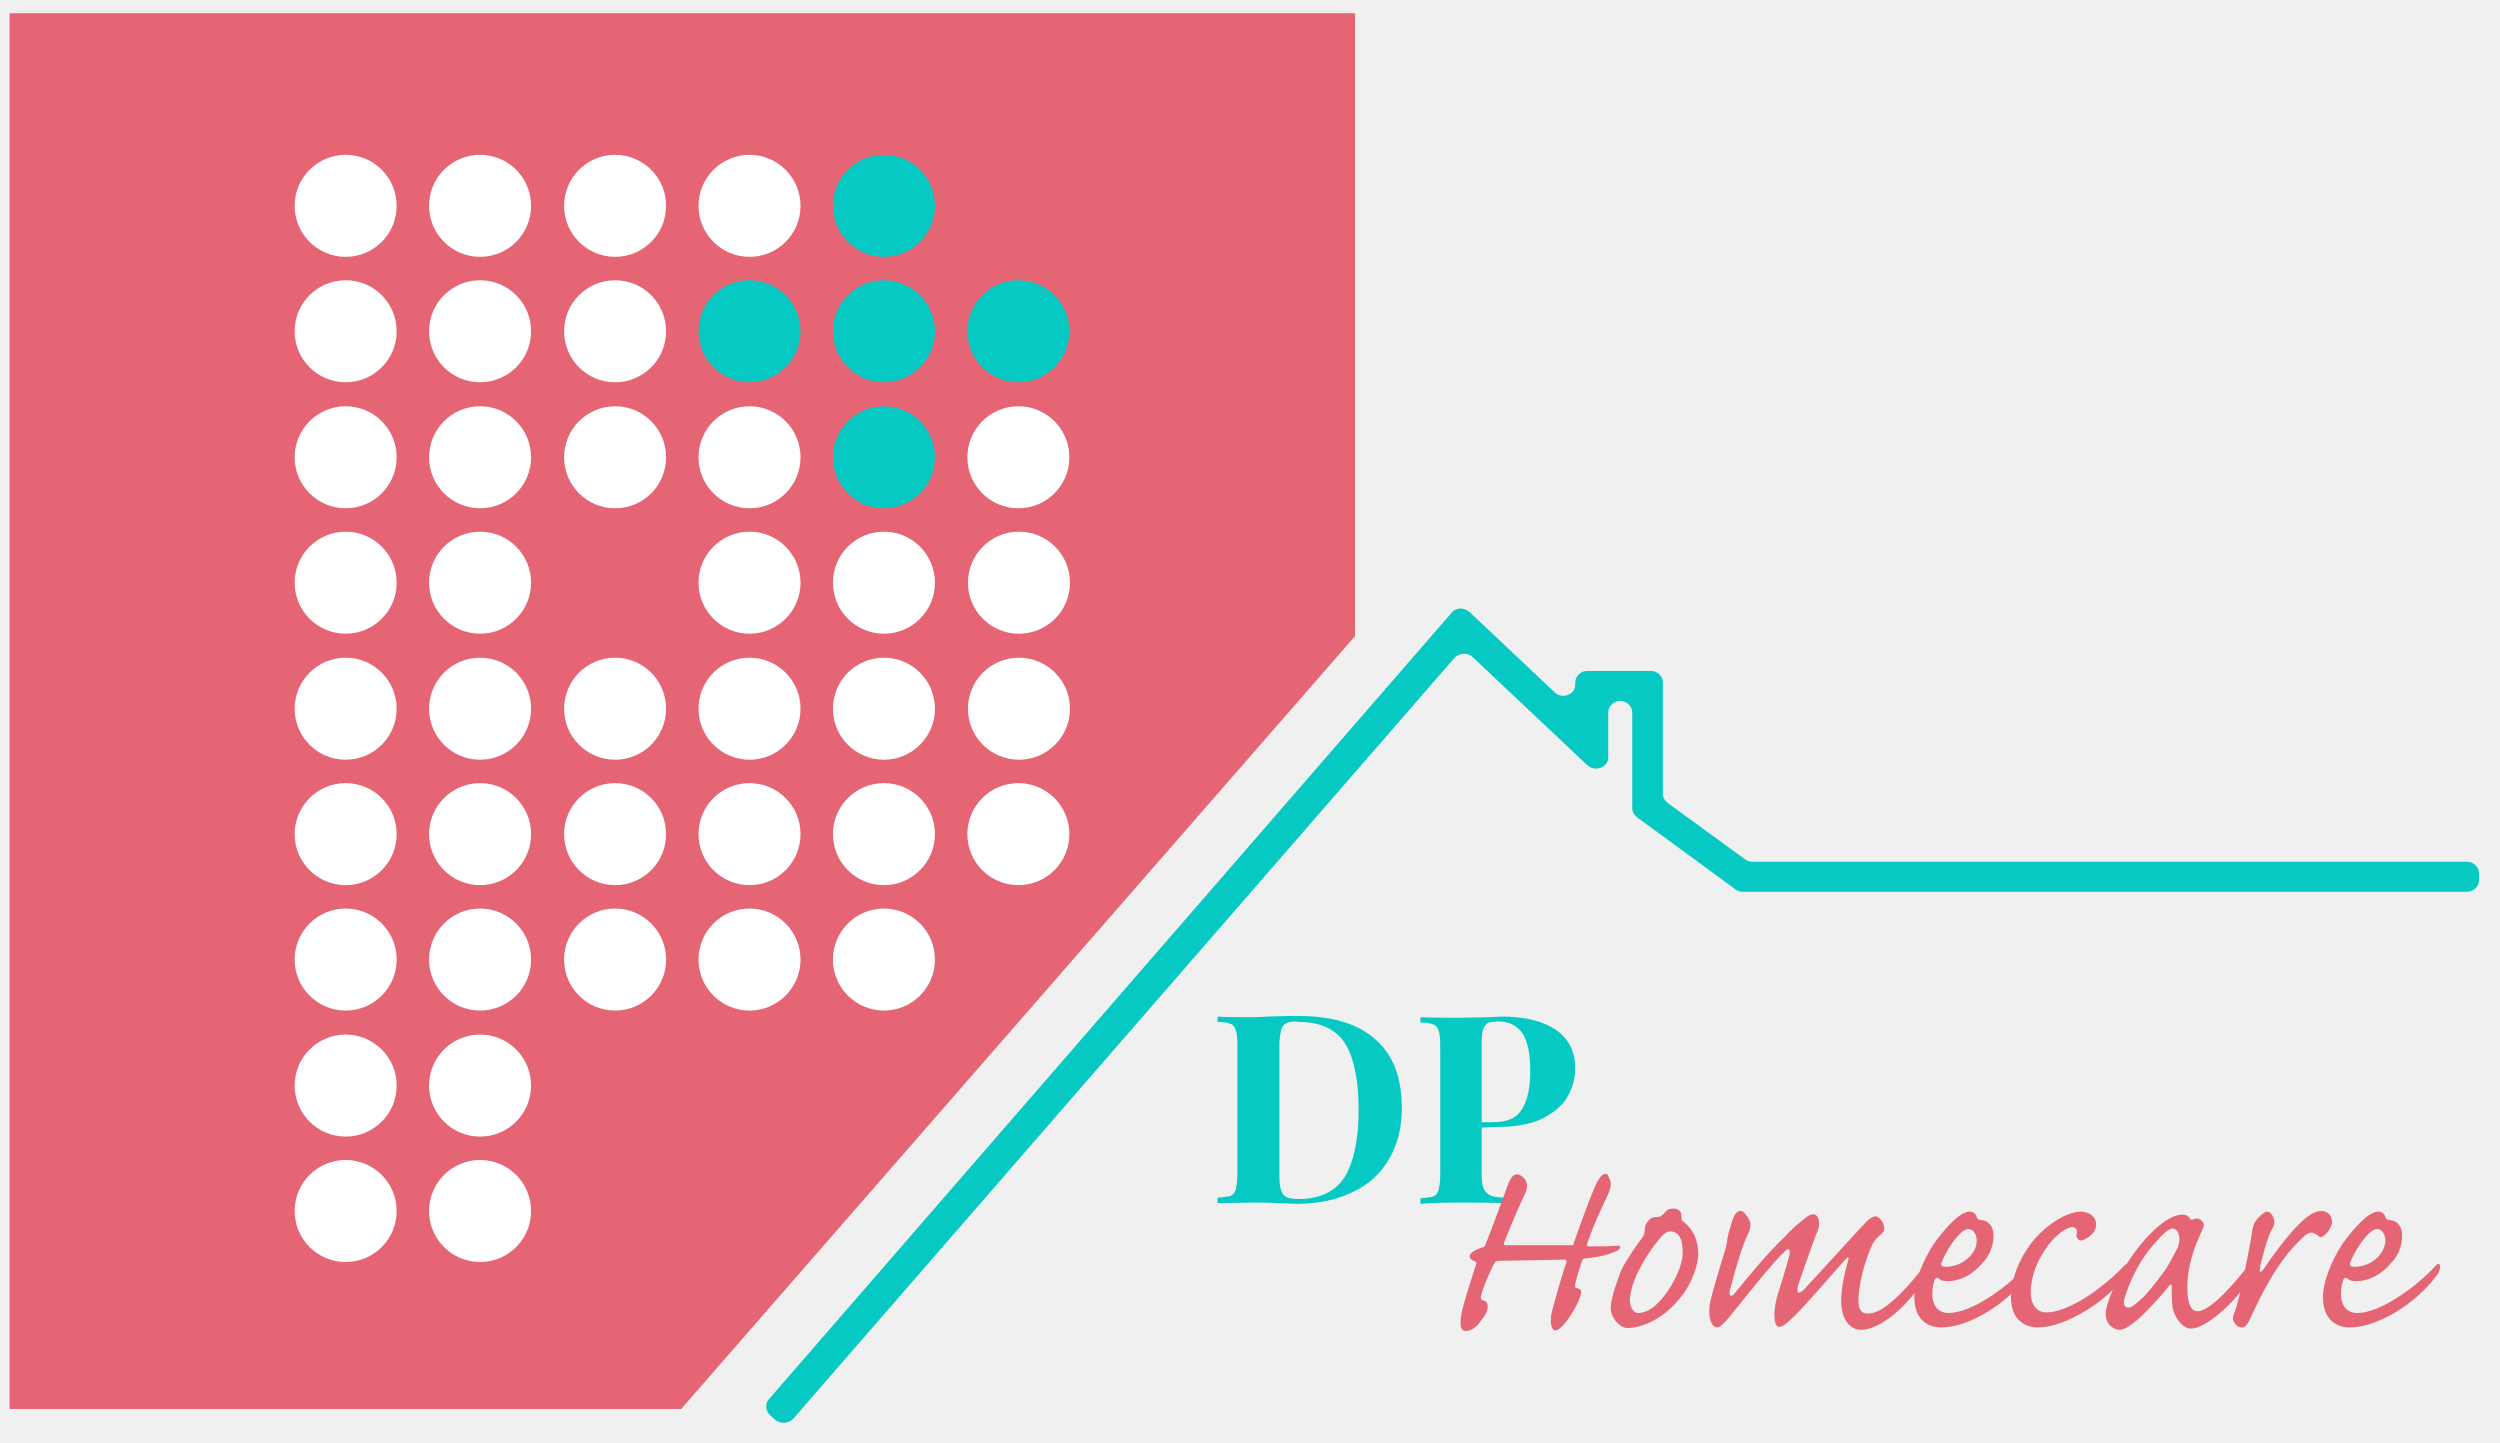
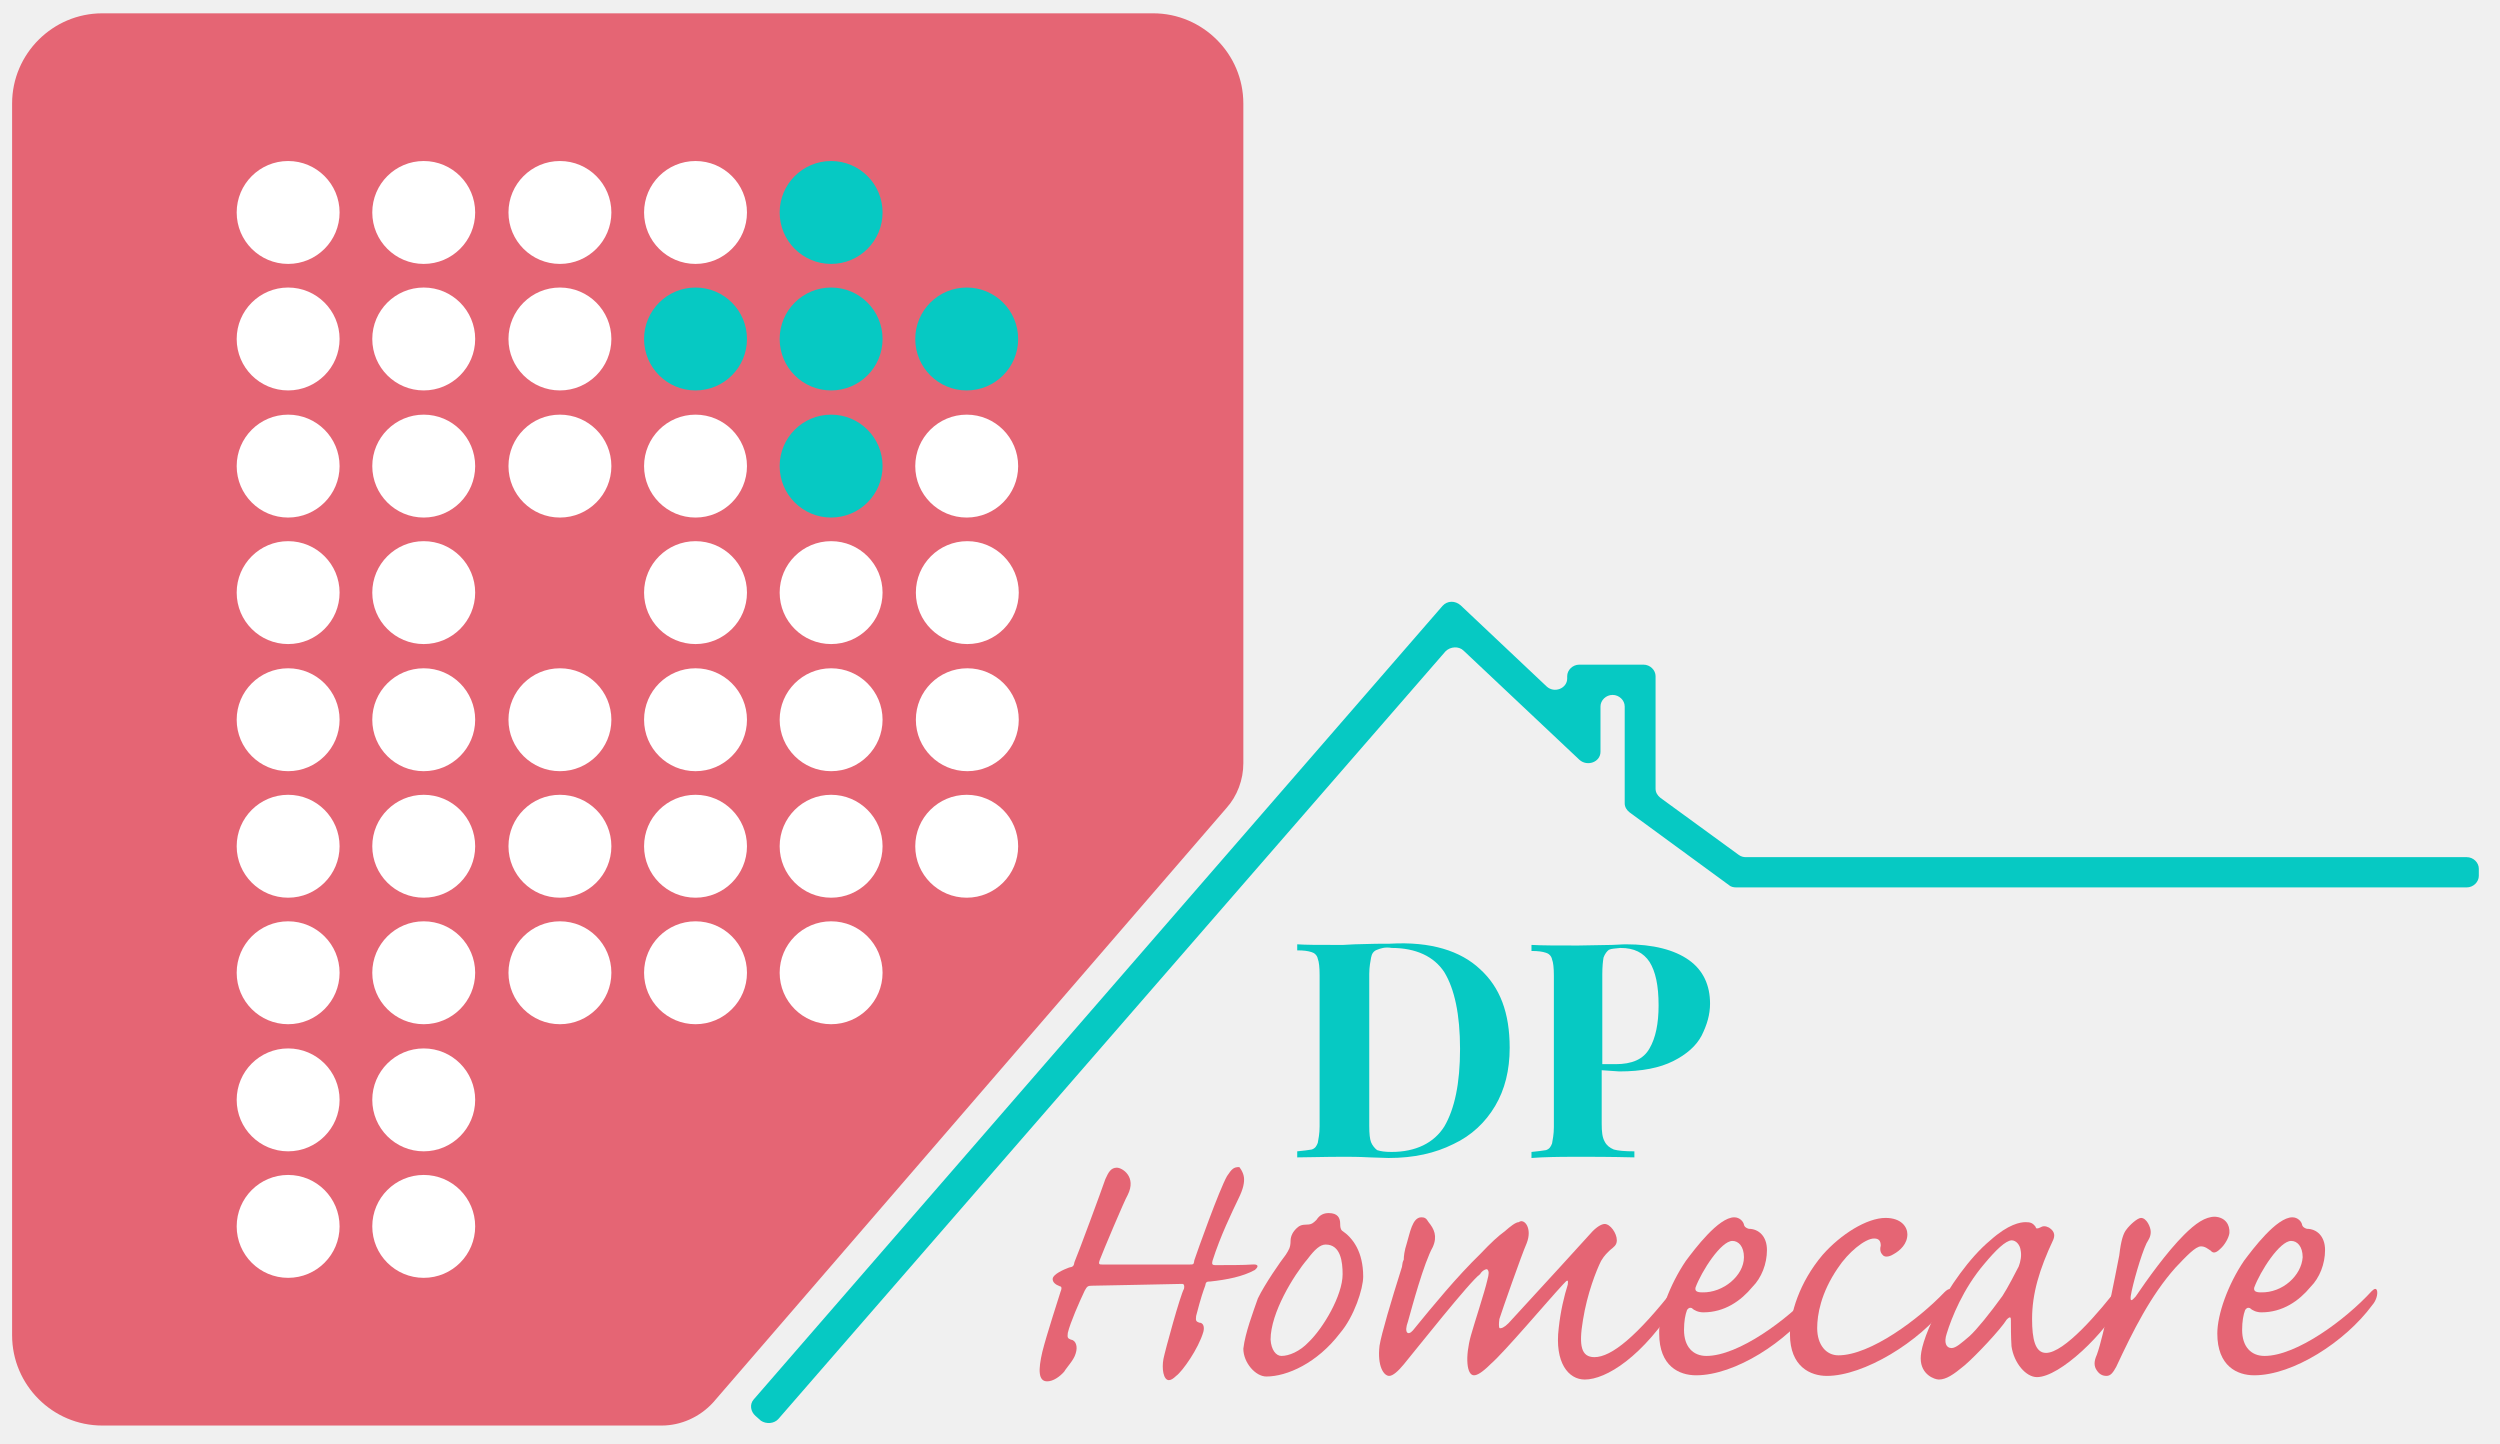
- <svg xmlns="http://www.w3.org/2000/svg" version="1.1" id="Layer_1" x="0px" y="0px" viewBox="0 0 416.6 240.4" style="enable-background:new 0 0 416.6 240.4;" xml:space="preserve">
+ <svg xmlns="http://www.w3.org/2000/svg" version="1.1" id="Layer_1" x="0px" y="0px" viewBox="0 0 413 238.4" style="enable-background:new 0 0 413 238.4;" xml:space="preserve">
  <style type="text/css">
	.st0{fill:#E56574;}
	.st1{fill:#FFFFFF;}
	.st2{fill:#06C9C3;}
</style>
  <g>
-     <polyline class="st0" points="113.5,234.8 1.6,234.8 1.6,2.2 225.8,2.2 225.8,106  " />
    <g>
-       <circle class="st1" cx="57.6" cy="34.3" r="8.5" />
-       <circle class="st1" cx="80" cy="34.3" r="8.5" />
-       <circle class="st1" cx="102.5" cy="34.3" r="8.5" />
-       <circle class="st1" cx="124.9" cy="34.3" r="8.5" />
-       <circle class="st2" cx="147.3" cy="34.3" r="8.5" />
-       <circle class="st1" cx="57.6" cy="55.2" r="8.5" />
-       <ellipse class="st1" cx="57.6" cy="76.2" rx="8.5" ry="8.5" />
-       <ellipse class="st1" cx="57.6" cy="97.1" rx="8.5" ry="8.5" />
-       <ellipse class="st1" cx="57.6" cy="118.1" rx="8.5" ry="8.5" />
-       <circle class="st1" cx="57.6" cy="139" r="8.5" />
-       <circle class="st1" cx="57.6" cy="159.9" r="8.5" />
-       <ellipse class="st1" cx="57.6" cy="180.9" rx="8.5" ry="8.5" />
-       <ellipse class="st1" cx="57.6" cy="201.8" rx="8.5" ry="8.5" />
-       <circle class="st1" cx="80" cy="55.2" r="8.5" />
-       <ellipse class="st1" cx="80" cy="76.2" rx="8.5" ry="8.5" />
-       <ellipse class="st1" cx="80" cy="97.1" rx="8.5" ry="8.5" />
-       <ellipse class="st1" cx="80" cy="118.1" rx="8.5" ry="8.5" />
-       <circle class="st1" cx="80" cy="139" r="8.5" />
-       <circle class="st1" cx="80" cy="159.9" r="8.5" />
-       <ellipse class="st1" cx="80" cy="180.9" rx="8.5" ry="8.5" />
-       <ellipse class="st1" cx="80" cy="201.8" rx="8.5" ry="8.5" />
-       <circle class="st1" cx="102.5" cy="55.2" r="8.5" />
-       <ellipse class="st1" cx="102.5" cy="76.2" rx="8.5" ry="8.5" />
-       <ellipse class="st1" cx="102.5" cy="118.1" rx="8.5" ry="8.5" />
-       <circle class="st1" cx="102.5" cy="139" r="8.5" />
-       <circle class="st1" cx="102.5" cy="159.9" r="8.5" />
-       <circle class="st2" cx="124.9" cy="55.2" r="8.5" />
-       <ellipse class="st1" cx="124.9" cy="76.2" rx="8.5" ry="8.5" />
-       <ellipse class="st1" cx="124.9" cy="97.1" rx="8.5" ry="8.5" />
-       <ellipse class="st1" cx="124.9" cy="118.1" rx="8.5" ry="8.5" />
-       <circle class="st1" cx="124.9" cy="139" r="8.5" />
-       <circle class="st1" cx="124.9" cy="159.9" r="8.5" />
-       <circle class="st2" cx="147.3" cy="55.2" r="8.5" />
-       <ellipse class="st2" cx="147.3" cy="76.2" rx="8.5" ry="8.5" />
-       <ellipse class="st1" cx="147.3" cy="97.1" rx="8.5" ry="8.5" />
-       <ellipse class="st1" cx="147.3" cy="118.1" rx="8.5" ry="8.5" />
-       <circle class="st1" cx="147.3" cy="139" r="8.5" />
-       <circle class="st1" cx="147.3" cy="159.9" r="8.5" />
-       <circle class="st2" cx="169.7" cy="55.2" r="8.5" />
-       <ellipse class="st1" cx="169.7" cy="76.2" rx="8.5" ry="8.5" />
-       <ellipse class="st1" cx="169.8" cy="97.1" rx="8.5" ry="8.5" />
-       <ellipse class="st1" cx="169.8" cy="118.1" rx="8.5" ry="8.5" />
-       <circle class="st1" cx="169.7" cy="139" r="8.5" />
+       <path class="st0" d="M205.4,126.1v-109c0-8.2-6.7-14.9-14.9-14.9H16.9C8.7,2.2,2,8.9,2,17.1v203.5c0,8.2,6.7,14.9,14.9,14.9h92.4    c3.2,0,6.3-1.4,8.5-3.8l84.8-98.2C204.4,131.5,205.4,128.8,205.4,126.1z" />
+       <g>
+         <circle class="st1" cx="47.6" cy="35.1" r="8.5" />
+         <circle class="st1" cx="70" cy="35.1" r="8.5" />
+         <circle class="st1" cx="92.5" cy="35.1" r="8.5" />
+         <circle class="st1" cx="114.9" cy="35.1" r="8.5" />
+         <circle class="st2" cx="137.3" cy="35.1" r="8.5" />
+         <circle class="st1" cx="47.6" cy="56" r="8.5" />
+         <ellipse class="st1" cx="47.6" cy="77" rx="8.5" ry="8.5" />
+         <ellipse class="st1" cx="47.6" cy="97.9" rx="8.5" ry="8.5" />
+         <ellipse class="st1" cx="47.6" cy="118.9" rx="8.5" ry="8.5" />
+         <circle class="st1" cx="47.6" cy="139.8" r="8.5" />
+         <circle class="st1" cx="47.6" cy="160.7" r="8.5" />
+         <ellipse class="st1" cx="47.6" cy="181.7" rx="8.5" ry="8.5" />
+         <ellipse class="st1" cx="47.6" cy="202.6" rx="8.5" ry="8.5" />
+         <circle class="st1" cx="70" cy="56" r="8.5" />
+         <ellipse class="st1" cx="70" cy="77" rx="8.5" ry="8.5" />
+         <ellipse class="st1" cx="70" cy="97.9" rx="8.5" ry="8.5" />
+         <ellipse class="st1" cx="70" cy="118.9" rx="8.5" ry="8.5" />
+         <circle class="st1" cx="70" cy="139.8" r="8.5" />
+         <circle class="st1" cx="70" cy="160.7" r="8.5" />
+         <ellipse class="st1" cx="70" cy="181.7" rx="8.5" ry="8.5" />
+         <ellipse class="st1" cx="70" cy="202.6" rx="8.5" ry="8.5" />
+         <circle class="st1" cx="92.5" cy="56" r="8.5" />
+         <ellipse class="st1" cx="92.5" cy="77" rx="8.5" ry="8.5" />
+         <ellipse class="st1" cx="92.5" cy="118.9" rx="8.5" ry="8.5" />
+         <circle class="st1" cx="92.5" cy="139.8" r="8.5" />
+         <circle class="st1" cx="92.5" cy="160.7" r="8.5" />
+         <circle class="st2" cx="114.9" cy="56" r="8.5" />
+         <ellipse class="st1" cx="114.9" cy="77" rx="8.5" ry="8.5" />
+         <ellipse class="st1" cx="114.9" cy="97.9" rx="8.5" ry="8.5" />
+         <ellipse class="st1" cx="114.9" cy="118.9" rx="8.5" ry="8.5" />
+         <circle class="st1" cx="114.9" cy="139.8" r="8.5" />
+         <circle class="st1" cx="114.9" cy="160.7" r="8.5" />
+         <circle class="st2" cx="137.3" cy="56" r="8.5" />
+         <ellipse class="st2" cx="137.3" cy="77" rx="8.5" ry="8.5" />
+         <ellipse class="st1" cx="137.3" cy="97.9" rx="8.5" ry="8.5" />
+         <ellipse class="st1" cx="137.3" cy="118.9" rx="8.5" ry="8.5" />
+         <circle class="st1" cx="137.3" cy="139.8" r="8.5" />
+         <circle class="st1" cx="137.3" cy="160.7" r="8.5" />
+         <circle class="st2" cx="159.7" cy="56" r="8.5" />
+         <ellipse class="st1" cx="159.7" cy="77" rx="8.5" ry="8.5" />
+         <ellipse class="st1" cx="159.8" cy="97.9" rx="8.5" ry="8.5" />
+         <ellipse class="st1" cx="159.8" cy="118.9" rx="8.5" ry="8.5" />
+         <circle class="st1" cx="159.7" cy="139.8" r="8.5" />
+       </g>
+       <g>
+         <path class="st2" d="M125.7,234.7l-0.9-0.8c-0.8-0.7-1-1.9-0.3-2.7l113.8-131.1c0.8-0.9,2.1-0.9,3-0.1l14.2,13.4     c1.3,1.2,3.4,0.3,3.4-1.3v-0.4c0-1,0.9-1.9,2-1.9h10.6c1.1,0,2,0.9,2,1.9v18.6c0,0.6,0.3,1.1,0.8,1.5l12.9,9.4     c0.4,0.3,0.8,0.4,1.2,0.4h119.1c1.1,0,2,0.9,2,1.9v1.2c0,1-0.9,1.9-2,1.9H286.8c-0.4,0-0.9-0.1-1.2-0.4l-16.4-12     c-0.5-0.4-0.8-0.9-0.8-1.5v-16c0-1-0.9-1.9-2-1.9l0,0c-1.1,0-2,0.9-2,1.9v7.5c0,1.7-2.2,2.5-3.5,1.3l-19.1-18     c-0.8-0.8-2.2-0.7-3,0.1L128.6,234.4C127.9,235.2,126.6,235.3,125.7,234.7z" />
+       </g>
    </g>
    <g>
-       <path class="st2" d="M129.3,236.7l-0.9-0.8c-0.8-0.7-1-1.9-0.3-2.7l113.8-131.1c0.8-0.9,2.1-0.9,3-0.1l14.2,13.4    c1.3,1.2,3.4,0.3,3.4-1.3v-0.4c0-1,0.9-1.9,2-1.9h10.6c1.1,0,2,0.9,2,1.9v18.6c0,0.6,0.3,1.1,0.8,1.5l12.9,9.4    c0.4,0.3,0.8,0.4,1.2,0.4h119.1c1.1,0,2,0.9,2,1.9v1.2c0,1-0.9,1.9-2,1.9H290.4c-0.4,0-0.9-0.1-1.2-0.4l-16.4-12    c-0.5-0.4-0.8-0.9-0.8-1.5v-16c0-1-0.9-1.9-2-1.9l0,0c-1.1,0-2,0.9-2,1.9v7.5c0,1.7-2.2,2.5-3.5,1.3l-19.1-18    c-0.8-0.8-2.2-0.7-3,0.1L132.2,236.4C131.5,237.2,130.2,237.3,129.3,236.7z" />
+       <path class="st2" d="M244.5,160.1c3.3,3,4.9,7.2,4.9,13c0,3.7-0.8,6.9-2.4,9.6c-1.6,2.7-3.9,4.9-6.9,6.3c-3,1.5-6.5,2.3-10.7,2.3    l-3.1-0.1c-1.9-0.1-3.3-0.1-4.2-0.1c-3.4,0-6.1,0.1-7.8,0.1v-1c1-0.1,1.9-0.2,2.4-0.3c0.6-0.2,0.8-0.6,1-1.1    c0.1-0.6,0.3-1.5,0.3-2.7v-25c0-1.3-0.1-2.2-0.3-2.7c-0.1-0.6-0.6-1-1-1.1c-0.6-0.2-1.3-0.3-2.4-0.3v-1c1.4,0.1,3.4,0.1,6.1,0.1    h1.5l1.9-0.1c2.7-0.1,4.7-0.1,5.8-0.1C236.4,155.5,241.3,157.1,244.5,160.1z M227.5,156.9c-0.6,0.2-0.9,0.7-1,1.3    s-0.3,1.5-0.3,2.7V186c0,1.3,0.1,2.2,0.3,2.7s0.6,1,1,1.3c0.6,0.2,1.3,0.3,2.4,0.3c4,0,7-1.5,8.7-4.2c1.7-2.9,2.6-7.1,2.6-12.8    s-0.9-9.9-2.6-12.7c-1.7-2.6-4.7-4-8.7-4C228.8,156.4,228,156.7,227.5,156.9z" />
+       <path class="st2" d="M264.6,176.8v8.8c0,1.4,0.1,2.3,0.5,3c0.3,0.6,0.8,1,1.5,1.3c0.7,0.2,1.8,0.3,3.4,0.3v1    c-4.1-0.1-7.2-0.1-9.1-0.1c-1.7,0-3.8,0-6.3,0.1l-1.6,0.1v-1c1-0.1,1.9-0.2,2.4-0.3c0.6-0.2,0.8-0.6,1-1.1    c0.1-0.6,0.3-1.5,0.3-2.7v-25c0-1.3-0.1-2.2-0.3-2.7c-0.1-0.6-0.6-1-1-1.1c-0.6-0.2-1.3-0.3-2.4-0.3v-1c1.7,0.1,4.2,0.1,7.7,0.1    l5.6-0.1c0.7,0,1.5-0.1,2.3-0.1c4.5,0,8,0.9,10.4,2.6c2.4,1.7,3.5,4.2,3.5,7.2c0,1.8-0.5,3.5-1.4,5.3c-0.9,1.7-2.5,3.1-4.7,4.2    s-5.1,1.7-8.9,1.7L264.6,176.8L264.6,176.8z M265.8,156.9c-0.3,0.2-0.7,0.7-0.9,1.3c-0.1,0.6-0.2,1.5-0.2,2.7v14.9h2.2    c2.7,0,4.6-0.8,5.6-2.6c1-1.7,1.5-4.1,1.5-7.1c0-3.3-0.5-5.6-1.5-7.2c-1-1.5-2.5-2.3-4.8-2.3C266.9,156.7,266.2,156.7,265.8,156.9    z" />
    </g>
    <g>
-       <path class="st2" d="M229.3,173.3c2.9,2.6,4.3,6.3,4.3,11.4c0,3.2-0.7,6-2.1,8.4c-1.4,2.4-3.4,4.3-6,5.5c-2.6,1.3-5.7,2-9.4,2    l-2.7-0.1c-1.7-0.1-2.9-0.1-3.7-0.1c-3,0-5.3,0.1-6.8,0.1v-0.9c0.9-0.1,1.7-0.2,2.1-0.3c0.5-0.2,0.7-0.5,0.9-1    c0.1-0.5,0.3-1.3,0.3-2.4v-21.9c0-1.1-0.1-1.9-0.3-2.4c-0.1-0.5-0.5-0.9-0.9-1c-0.5-0.2-1.1-0.3-2.1-0.3v-0.9    c1.2,0.1,3,0.1,5.3,0.1h1.3l1.7-0.1c2.4-0.1,4.1-0.1,5.1-0.1C222.2,169.3,226.5,170.7,229.3,173.3z M214.4,170.5    c-0.5,0.2-0.8,0.6-0.9,1.1c-0.1,0.5-0.3,1.3-0.3,2.4v22c0,1.1,0.1,1.9,0.3,2.4s0.5,0.9,0.9,1.1c0.5,0.2,1.1,0.3,2.1,0.3    c3.5,0,6.1-1.3,7.6-3.7c1.5-2.5,2.3-6.2,2.3-11.2c0-5-0.8-8.7-2.3-11.1c-1.5-2.3-4.1-3.5-7.6-3.5    C215.5,170.1,214.8,170.3,214.4,170.5z" />
-       <path class="st2" d="M246.9,187.9v7.7c0,1.2,0.1,2,0.4,2.6c0.3,0.5,0.7,0.9,1.3,1.1c0.6,0.2,1.6,0.3,3,0.3v0.9    c-3.6-0.1-6.3-0.1-8-0.1c-1.5,0-3.3,0-5.5,0.1l-1.4,0.1v-0.9c0.9-0.1,1.7-0.2,2.1-0.3c0.5-0.2,0.7-0.5,0.9-1    c0.1-0.5,0.3-1.3,0.3-2.4v-21.9c0-1.1-0.1-1.9-0.3-2.4c-0.1-0.5-0.5-0.9-0.9-1c-0.5-0.2-1.1-0.3-2.1-0.3v-0.9    c1.5,0.1,3.7,0.1,6.7,0.1l4.9-0.1c0.6,0,1.3-0.1,2-0.1c3.9,0,7,0.8,9.1,2.3c2.1,1.5,3.1,3.7,3.1,6.3c0,1.6-0.4,3.1-1.2,4.6    c-0.8,1.5-2.2,2.7-4.1,3.7c-1.9,1-4.5,1.5-7.8,1.5L246.9,187.9L246.9,187.9z M247.9,170.5c-0.3,0.2-0.6,0.6-0.8,1.1    c-0.1,0.5-0.2,1.3-0.2,2.4v13h1.9c2.4,0,4-0.7,4.9-2.3c0.9-1.5,1.3-3.6,1.3-6.2c0-2.9-0.4-4.9-1.3-6.3c-0.9-1.3-2.2-2-4.2-2    C248.9,170.3,248.3,170.3,247.9,170.5z" />
-     </g>
-     <g>
-       <path class="st0" d="M268.4,197c0.1,0.6-0.1,1.4-0.7,2.6c-0.8,1.7-2.2,4.6-3.2,7.6c-0.1,0.4-0.1,0.5,0.4,0.5c1.3,0,3.6,0,4.4-0.1    c0.8-0.1,0.9,0.2,0.4,0.7c-1.5,0.8-3.4,1.2-5.4,1.4c-0.5,0-0.6,0.1-0.7,0.5c-0.2,0.6-0.5,1.4-1.1,3.7c-0.1,0.6,0,0.7,0.4,0.8    c0.5,0,0.7,0.5,0.5,1.1c-0.6,2.1-2.6,4.9-3.3,5.4c-0.4,0.4-0.7,0.5-0.9,0.5c-0.7,0-0.9-1.4-0.7-2.6c0.2-1.1,2.1-7.8,2.5-8.6    c0.1-0.4,0-0.6-0.2-0.6c-0.7,0-9.8,0.2-11,0.2c-0.5,0-0.6,0.1-0.9,0.6c-0.7,1.4-1.8,3.9-2.1,5.2c-0.1,0.6,0,0.7,0.4,0.8    c0.6,0.1,0.9,0.8,0.6,1.7c-0.2,0.8-1.1,1.7-1.4,2.2c-0.5,0.6-1.3,1.2-2.1,1.2c-1.1,0-1.1-1.4-0.6-3.6c0.5-2.1,2-6.6,2.2-7.3    c0.2-0.5,0.1-0.7-0.1-0.7c-0.6-0.2-0.9-0.5-0.9-0.9c0-0.6,1.4-1.2,2-1.4c0.5-0.1,0.6-0.2,0.7-0.7c0.4-0.8,3.4-9,3.8-10.1    c0.4-0.8,0.7-1.4,1.4-1.4s2.4,1.1,1.3,3.3c-0.4,0.6-3.1,7.1-3.4,7.9c-0.2,0.6-0.1,0.6,0.4,0.6c0.8,0,9.8,0,10.5,0    c0.6,0,0.6,0,0.7-0.5c0.4-1.1,3-8.6,4-10.3c0.6-0.9,0.8-1.1,1.5-1.1C267.8,195.7,268.3,196.4,268.4,197z" />
-       <path class="st0" d="M270.1,211.8c0.8-1.7,2.8-4.6,3.4-5.3c0.4-0.6,0.6-0.9,0.6-1.7c0-0.7,0.4-1.2,0.7-1.5    c0.4-0.4,0.7-0.5,1.3-0.5s0.8-0.2,1.2-0.6c0.4-0.6,0.9-0.8,1.5-0.8c1.1,0,1.4,0.6,1.4,1.3c0,0.2,0,0.6,0.2,0.8    c1.3,0.9,2.6,2.6,2.6,5.6c0,1.5-1.1,4.9-2.8,6.9c-2.8,3.7-6.5,5.3-9,5.3c-1.3,0-2.8-1.7-2.8-3.4    C268.5,216,269.5,213.5,270.1,211.8z M273,218.8c0.9,0,2.2-0.5,3.3-1.7c1.8-1.7,4.1-5.7,4.1-8.3c0-1.5-0.2-3.6-2.1-3.6    c-0.7,0-1.3,0.6-2.2,1.8c-1.7,2-4.5,6.6-4.5,9.8C271.7,218.1,272.3,218.8,273,218.8z" />
-       <path class="st0" d="M302.9,205.1c-0.6,1.3-3,8.3-3.3,9.2c-0.1,0.6-0.1,0.9,0,1.1c0.2,0.1,0.6-0.1,1.1-0.6    c3.6-3.9,9.6-10.5,10.3-11.2c0.7-0.7,1.2-0.9,1.5-0.9c0.7,0,1.5,1.1,1.5,2c0,0.6-0.4,0.8-0.8,1.2c-0.4,0.4-0.7,0.6-1.1,1.3    c-0.6,1.2-1.7,4-2.2,7.2c-0.5,3.1-0.2,4.5,1.4,4.5c2.1,0,5.2-2.5,9.9-8.6c0.5-0.5,0.7-0.5,0.9-0.1c0.1,0.4,0,0.9-0.6,1.8    c-4.3,6.9-8.8,9.6-11.4,9.6c-2,0-3.7-2.1-3.2-6.3c0.2-2.1,0.7-3.9,1.1-5.3c0.1-0.6,0-0.7-0.6,0c-1.9,2.1-7.1,8.2-8.8,9.7    c-1.1,1.1-1.7,1.4-2.1,1.4c-0.9,0-1.1-2.2-0.4-4.9c0.4-1.3,1.7-5.4,2-6.7c0.2-0.8,0.2-1.1,0-1.3c-0.1-0.1-0.6,0.1-0.9,0.6    c-1.2,0.8-7.9,9.3-9.3,11c-0.7,0.8-1.3,1.4-1.8,1.4c-0.7,0-1.5-1.2-1.2-3.7c0.2-1.4,1.4-5.4,2.7-9.6c0.1-0.5,0.1-0.6,0.2-0.9    c0-0.4,0.1-1.1,0.4-2c0.4-1.2,0.7-3.2,1.8-3.2c0.4,0,0.6,0.1,0.9,0.6c0.7,0.8,1.1,1.7,0.5,3c-1.1,2-2.5,7.2-3,9.1    c-0.5,1.4,0,1.8,0.6,1.1c2.6-3.2,5.4-6.6,8.2-9.3c1.4-1.5,2.2-2.2,3-2.8c0.7-0.6,1.3-1.1,1.7-1.1    C302.6,202,303.6,203.2,302.9,205.1z" />
-       <path class="st0" d="M322.3,207.2c1.1-1.5,4-5.3,5.9-5.3c0.7,0,1.1,0.5,1.2,0.9c0,0.1,0.1,0.4,0.6,0.5c1.2,0,2.2,0.9,2.2,2.6    c0,1.7-0.7,3.4-1.8,4.5c-1.4,1.7-3.4,3.1-6,3.1c-0.6,0-1.1-0.2-1.4-0.5c-0.2-0.1-0.4-0.1-0.6,0.2c-0.2,0.6-0.4,1.4-0.4,2.4    c0,2.1,1.1,3.2,2.7,3.2c3.9,0,9.9-4.4,13.1-7.9c0.4-0.4,0.6-0.4,0.7,0c0.1,0.4-0.1,1.1-0.6,1.7c-3.3,4.5-9.7,8.6-14.4,8.6    c-2.1,0-4.5-1.1-4.5-5.1C319,213.8,320.3,210.2,322.3,207.2z M329.4,206.8c0-1.3-0.7-2-1.4-2c-1.4,0-3.8,3.7-4.5,5.7    c-0.1,0.4,0.1,0.6,0.8,0.6C326.9,211.1,329.4,209,329.4,206.8z" />
-       <path class="st0" d="M349.3,204c0,1.2-0.9,2-1.7,2.4c-0.6,0.4-1.1,0.4-1.3,0.1c-0.2-0.2-0.4-0.6-0.2-1.1c0-0.6-0.2-0.9-0.8-0.9    c-1.1,0-3.2,1.7-4.4,3.6c-2.1,3-2.5,5.7-2.5,7.3c0,2.1,1.1,3.3,2.6,3.3c3.9,0,9.8-4.4,12.9-7.7c0.5-0.5,0.8-0.5,0.9-0.1    c0.1,0.4-0.1,0.9-0.6,1.7c-3.3,4.4-10.1,8.6-14.6,8.6c-2,0-4.5-1.1-4.5-5.1c0-2.4,1.1-6.3,4-9.7c2.2-2.5,5.4-4.5,7.7-4.5    C348.6,202,349.3,203.1,349.3,204z" />
-       <path class="st0" d="M365,203.1c0,0.2,0.2,0.2,0.5,0.1c0.4-0.2,0.7-0.2,1.1,0c0.8,0.5,0.7,1.1,0.5,1.5c-1.7,3.6-2.6,6.6-2.6,9.7    c0,2.4,0.4,4.1,1.7,4.1c2.2,0,6.4-4.9,9-8.3c0.4-0.6,0.8-0.5,0.8,0s-0.1,1.1-0.5,1.9c-2,3.9-7.6,9.3-10.4,9.3    c-1.3,0-2.8-1.7-3.1-3.8c-0.1-1.1-0.1-2.6-0.1-3.2c0-0.4-0.1-0.5-0.5-0.1c-0.7,1.1-3.8,4.4-5.2,5.6c-1.3,1.1-2.2,1.7-3.1,1.7    c-0.5,0-2.2-0.6-2.2-2.6c0-0.9,0.4-2.6,2-5.8c1.4-2.7,3.9-6.4,6.5-8.6c2.2-2,3.7-2.2,4.3-2.2S364.6,202.6,365,203.1z M358.7,207.6    c-2.6,3-4,6.6-4.6,8.5c-0.4,1.1-0.1,1.8,0.6,1.8c0.5,0,1.2-0.6,2.2-1.5c0.9-0.8,2.4-2.7,4-4.9c0.6-0.9,1.8-3.2,2-3.6    c0.2-0.6,0.4-1.3,0.2-2c-0.1-0.6-0.5-1.2-1.1-1.2C361.3,204.8,360.2,205.8,358.7,207.6z" />
-       <path class="st0" d="M388.6,203.8c-0.1,0.6-0.6,1.5-1.1,1.9c-0.5,0.5-0.9,0.6-1.2,0.2c-0.4-0.2-0.7-0.5-1.2-0.5    c-0.7,0-1.8,1.2-3.1,2.6c-3,3.4-5.2,7.7-7.2,12.1c-0.4,0.7-0.7,1.1-1.2,1.1s-0.9-0.2-1.2-0.7c-0.4-0.5-0.4-1.1,0-1.9    c0.9-2.4,2.2-9.5,2.7-12.1c0.2-1.9,0.5-2.7,0.9-3.2s1.3-1.4,1.8-1.4c0.7,0,1.2,1.1,1.2,1.7s-0.2,0.9-0.5,1.4    c-0.7,1.4-1.7,5-1.9,6.4c-0.1,0.7,0.1,0.7,0.6,0.1c1.4-2.1,3.8-5.4,5.9-7.5c1.4-1.4,2.6-2.2,3.8-2.2    C388.1,201.9,388.7,202.8,388.6,203.8z" />
-       <path class="st0" d="M390.4,207.2c1.1-1.5,4-5.3,5.9-5.3c0.7,0,1.1,0.5,1.2,0.9c0,0.1,0.1,0.4,0.6,0.5c1.2,0,2.2,0.9,2.2,2.6    c0,1.7-0.7,3.4-1.8,4.5c-1.4,1.7-3.4,3.1-6,3.1c-0.6,0-1.1-0.2-1.4-0.5c-0.2-0.1-0.4-0.1-0.6,0.2c-0.2,0.6-0.4,1.4-0.4,2.4    c0,2.1,1.1,3.2,2.7,3.2c3.9,0,9.9-4.4,13.1-7.9c0.4-0.4,0.6-0.4,0.7,0c0.1,0.4-0.1,1.1-0.6,1.7c-3.3,4.5-9.7,8.6-14.4,8.6    c-2.1,0-4.5-1.1-4.5-5.1C387.1,213.8,388.4,210.2,390.4,207.2z M397.5,206.8c0-1.3-0.7-2-1.4-2c-1.4,0-3.8,3.7-4.5,5.7    c-0.1,0.4,0.1,0.6,0.8,0.6C395.1,211.1,397.4,209,397.5,206.8z" />
+       <path class="st0" d="M205.5,194.5c0.1,0.8-0.1,1.9-0.9,3.5c-1.1,2.3-3,6.2-4.3,10.3c-0.1,0.5-0.1,0.7,0.5,0.7c1.8,0,4.9,0,6-0.1    s1.2,0.3,0.5,0.9c-2,1.1-4.6,1.6-7.3,1.9c-0.7,0-0.8,0.1-0.9,0.7c-0.3,0.8-0.7,1.9-1.5,5c-0.1,0.8,0,0.9,0.5,1.1    c0.7,0,0.9,0.7,0.7,1.5c-0.8,2.8-3.5,6.6-4.5,7.3c-0.5,0.5-0.9,0.7-1.2,0.7c-0.9,0-1.2-1.9-0.9-3.5c0.3-1.5,2.8-10.6,3.4-11.6    c0.1-0.5,0-0.8-0.3-0.8c-0.9,0-13.3,0.3-14.9,0.3c-0.7,0-0.8,0.1-1.2,0.8c-0.9,1.9-2.4,5.3-2.8,7c-0.1,0.8,0,0.9,0.5,1.1    c0.8,0.1,1.2,1.1,0.8,2.3c-0.3,1.1-1.5,2.3-1.9,3c-0.7,0.8-1.8,1.6-2.8,1.6c-1.5,0-1.5-1.9-0.8-4.9c0.7-2.8,2.7-8.9,3-9.9    c0.3-0.7,0.1-0.9-0.1-0.9c-0.8-0.3-1.2-0.7-1.2-1.2c0-0.8,1.9-1.6,2.7-1.9c0.7-0.1,0.8-0.3,0.9-0.9c0.5-1.1,4.6-12.2,5.1-13.7    c0.5-1.1,0.9-1.9,1.9-1.9c0.9,0,3.3,1.5,1.8,4.5c-0.5,0.8-4.2,9.6-4.6,10.7c-0.3,0.8-0.1,0.8,0.5,0.8c1.1,0,13.3,0,14.2,0    c0.8,0,0.8,0,0.9-0.7c0.5-1.5,4.1-11.6,5.4-13.9c0.8-1.2,1.1-1.5,2-1.5C204.7,192.7,205.4,193.6,205.5,194.5z" />
+       <path class="st0" d="M207.8,214.5c1.1-2.3,3.8-6.2,4.6-7.2c0.5-0.8,0.8-1.2,0.8-2.3c0-0.9,0.5-1.6,0.9-2c0.5-0.5,0.9-0.7,1.8-0.7    c0.8,0,1.1-0.3,1.6-0.8c0.5-0.8,1.2-1.1,2-1.1c1.5,0,1.9,0.8,1.9,1.8c0,0.3,0,0.8,0.3,1.1c1.8,1.2,3.5,3.5,3.5,7.6    c0,2-1.5,6.6-3.8,9.3c-3.8,5-8.8,7.2-12.2,7.2c-1.8,0-3.8-2.3-3.8-4.6C205.7,220.2,207,216.8,207.8,214.5z M211.7,224    c1.2,0,3-0.7,4.5-2.3c2.4-2.3,5.6-7.7,5.6-11.2c0-2-0.3-4.9-2.8-4.9c-0.9,0-1.8,0.8-3,2.4c-2.3,2.7-6.1,8.9-6.1,13.3    C210,223,210.8,224,211.7,224z" />
+       <path class="st0" d="M252.2,205.4c-0.8,1.8-4.1,11.2-4.5,12.5c-0.1,0.8-0.1,1.2,0,1.5c0.3,0.1,0.8-0.1,1.5-0.8    c4.9-5.3,13-14.2,13.9-15.2c0.9-0.9,1.6-1.2,2-1.2c0.9,0,2,1.5,2,2.7c0,0.8-0.5,1.1-1.1,1.6c-0.5,0.5-0.9,0.8-1.5,1.8    c-0.8,1.6-2.3,5.4-3,9.8c-0.7,4.2-0.3,6.1,1.9,6.1c2.8,0,7-3.4,13.4-11.6c0.7-0.7,0.9-0.7,1.2-0.1c0.1,0.5,0,1.2-0.8,2.4    c-5.8,9.3-11.9,13-15.4,13c-2.7,0-5-2.8-4.3-8.5c0.3-2.8,0.9-5.3,1.5-7.2c0.1-0.8,0-0.9-0.8,0c-2.6,2.8-9.6,11.1-11.9,13.1    c-1.5,1.5-2.3,1.9-2.8,1.9c-1.2,0-1.5-3-0.5-6.6c0.5-1.8,2.3-7.3,2.7-9.1c0.3-1.1,0.3-1.5,0-1.8c-0.1-0.1-0.8,0.1-1.2,0.8    c-1.6,1.1-10.7,12.6-12.6,14.9c-0.9,1.1-1.8,1.9-2.4,1.9c-0.9,0-2-1.6-1.6-5c0.3-1.9,1.9-7.3,3.7-13c0.1-0.7,0.1-0.8,0.3-1.2    c0-0.5,0.1-1.5,0.5-2.7c0.5-1.6,0.9-4.3,2.4-4.3c0.5,0,0.8,0.1,1.2,0.8c0.9,1.1,1.5,2.3,0.7,4.1c-1.5,2.7-3.4,9.8-4.1,12.3    c-0.7,1.9,0,2.4,0.8,1.5c3.5-4.3,7.3-8.9,11.1-12.6c1.9-2,3-3,4.1-3.8c0.9-0.8,1.8-1.5,2.3-1.5    C251.8,201.2,253.2,202.9,252.2,205.4z" />
+       <path class="st0" d="M278.5,208.3c1.5-2,5.4-7.2,8-7.2c0.9,0,1.5,0.7,1.6,1.2c0,0.1,0.1,0.5,0.8,0.7c1.6,0,3,1.2,3,3.5    s-0.9,4.6-2.4,6.1c-1.9,2.3-4.6,4.2-8.1,4.2c-0.8,0-1.5-0.3-1.9-0.7c-0.3-0.1-0.5-0.1-0.8,0.3c-0.3,0.8-0.5,1.9-0.5,3.3    c0,2.8,1.5,4.3,3.7,4.3c5.3,0,13.4-6,17.7-10.7c0.5-0.5,0.8-0.5,0.9,0s-0.1,1.5-0.8,2.3c-4.5,6.1-13.1,11.6-19.5,11.6    c-2.8,0-6.1-1.5-6.1-6.9C274,217.2,275.8,212.3,278.5,208.3z M288.1,207.7c0-1.8-0.9-2.7-1.9-2.7c-1.9,0-5.1,5-6.1,7.7    c-0.1,0.5,0.1,0.8,1.1,0.8C284.7,213.6,288.1,210.7,288.1,207.7z" />
+       <path class="st0" d="M315.1,203.9c0,1.6-1.2,2.7-2.3,3.3c-0.8,0.5-1.5,0.5-1.8,0.1c-0.3-0.3-0.5-0.8-0.3-1.5    c0-0.8-0.3-1.2-1.1-1.2c-1.5,0-4.3,2.3-6,4.9c-2.8,4.1-3.4,7.7-3.4,9.9c0,2.8,1.5,4.5,3.5,4.5c5.3,0,13.3-6,17.5-10.4    c0.7-0.7,1.1-0.7,1.2-0.1c0.1,0.5-0.1,1.2-0.8,2.3c-4.5,6-13.7,11.6-19.8,11.6c-2.7,0-6.1-1.5-6.1-6.9c0-3.3,1.5-8.5,5.4-13.1    c3-3.4,7.3-6.1,10.4-6.1C314.1,201.2,315.1,202.7,315.1,203.9z" />
+       <path class="st0" d="M336.3,202.7c0,0.3,0.3,0.3,0.7,0.1c0.5-0.3,0.9-0.3,1.5,0c1.1,0.7,0.9,1.5,0.7,2c-2.3,4.9-3.5,8.9-3.5,13.1    c0,3.3,0.5,5.6,2.3,5.6c3,0,8.7-6.6,12.2-11.2c0.5-0.8,1.1-0.7,1.1,0s-0.1,1.5-0.7,2.6c-2.7,5.3-10.3,12.6-14.1,12.6    c-1.8,0-3.8-2.3-4.2-5.1c-0.1-1.5-0.1-3.5-0.1-4.3c0-0.5-0.1-0.7-0.7-0.1c-0.9,1.5-5.1,6-7,7.6c-1.8,1.5-3,2.3-4.2,2.3    c-0.7,0-3-0.8-3-3.5c0-1.2,0.5-3.5,2.7-7.9c1.9-3.7,5.3-8.7,8.8-11.6c3-2.7,5-3,5.8-3S335.8,202,336.3,202.7z M327.8,208.8    c-3.5,4.1-5.4,8.9-6.2,11.5c-0.5,1.5-0.1,2.4,0.8,2.4c0.7,0,1.6-0.8,3-2c1.2-1.1,3.3-3.7,5.4-6.6c0.8-1.2,2.4-4.3,2.7-4.9    c0.3-0.8,0.5-1.8,0.3-2.7c-0.1-0.8-0.7-1.6-1.5-1.6C331.3,205,329.8,206.4,327.8,208.8z" />
+       <path class="st0" d="M368.3,203.7c-0.1,0.8-0.8,2-1.5,2.6c-0.7,0.7-1.2,0.8-1.6,0.3c-0.5-0.3-0.9-0.7-1.6-0.7    c-0.9,0-2.4,1.6-4.2,3.5c-4.1,4.6-7,10.4-9.8,16.4c-0.5,0.9-0.9,1.5-1.6,1.5s-1.2-0.3-1.6-0.9c-0.5-0.7-0.5-1.5,0-2.6    c1.2-3.3,3-12.9,3.7-16.4c0.3-2.6,0.7-3.7,1.2-4.3c0.5-0.7,1.8-1.9,2.4-1.9c0.9,0,1.6,1.5,1.6,2.3s-0.3,1.2-0.7,1.9    c-0.9,1.9-2.3,6.8-2.6,8.7c-0.1,0.9,0.1,0.9,0.8,0.1c1.9-2.8,5.1-7.3,8-10.2c1.9-1.9,3.5-3,5.1-3    C367.6,201.1,368.4,202.3,368.3,203.7z" />
+       <path class="st0" d="M370.7,208.3c1.5-2,5.4-7.2,8-7.2c0.9,0,1.5,0.7,1.6,1.2c0,0.1,0.1,0.5,0.8,0.7c1.6,0,3,1.2,3,3.5    s-0.9,4.6-2.4,6.1c-1.9,2.3-4.6,4.2-8.1,4.2c-0.8,0-1.5-0.3-1.9-0.7c-0.3-0.1-0.5-0.1-0.8,0.3c-0.3,0.8-0.5,1.9-0.5,3.3    c0,2.8,1.5,4.3,3.7,4.3c5.3,0,13.4-6,17.7-10.7c0.5-0.5,0.8-0.5,0.9,0s-0.1,1.5-0.8,2.3c-4.5,6.1-13.1,11.6-19.5,11.6    c-2.8,0-6.1-1.5-6.1-6.9C366.3,217.2,368,212.3,370.7,208.3z M380.4,207.7c0-1.8-0.9-2.7-1.9-2.7c-1.9,0-5.1,5-6.1,7.7    c-0.1,0.5,0.1,0.8,1.1,0.8C377.1,213.6,380.2,210.7,380.4,207.7z" />
    </g>
  </g>
</svg>
